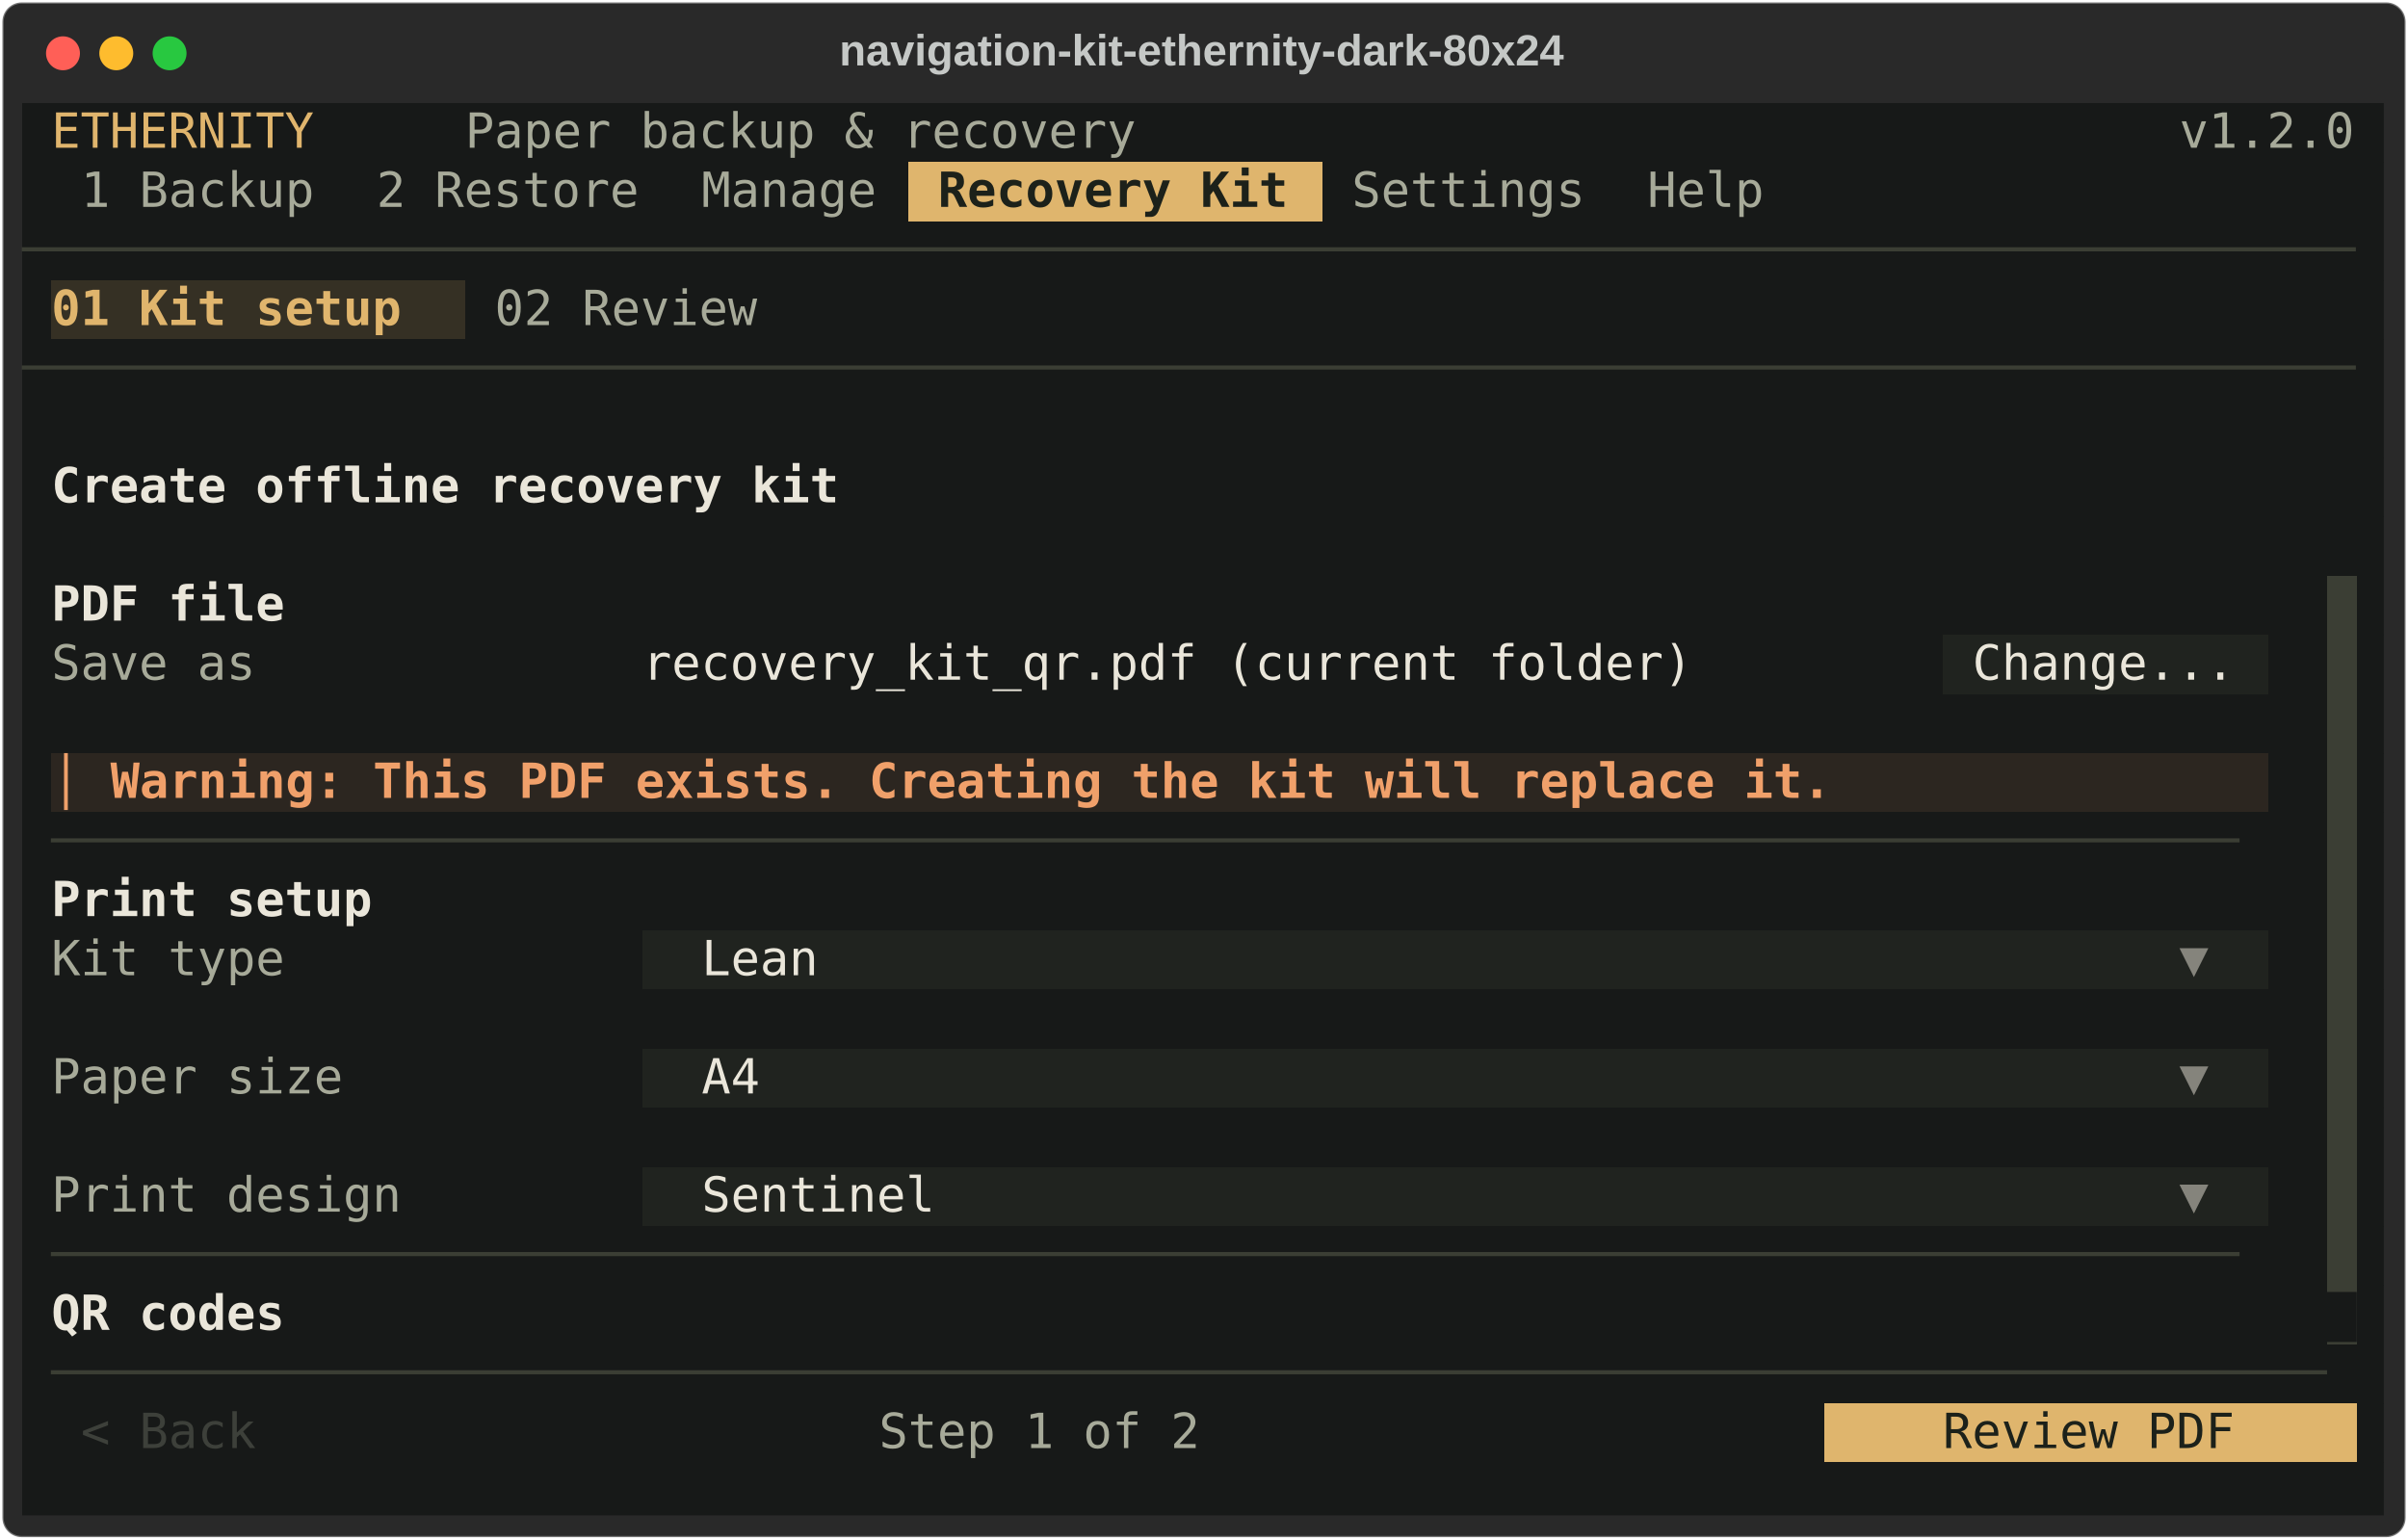
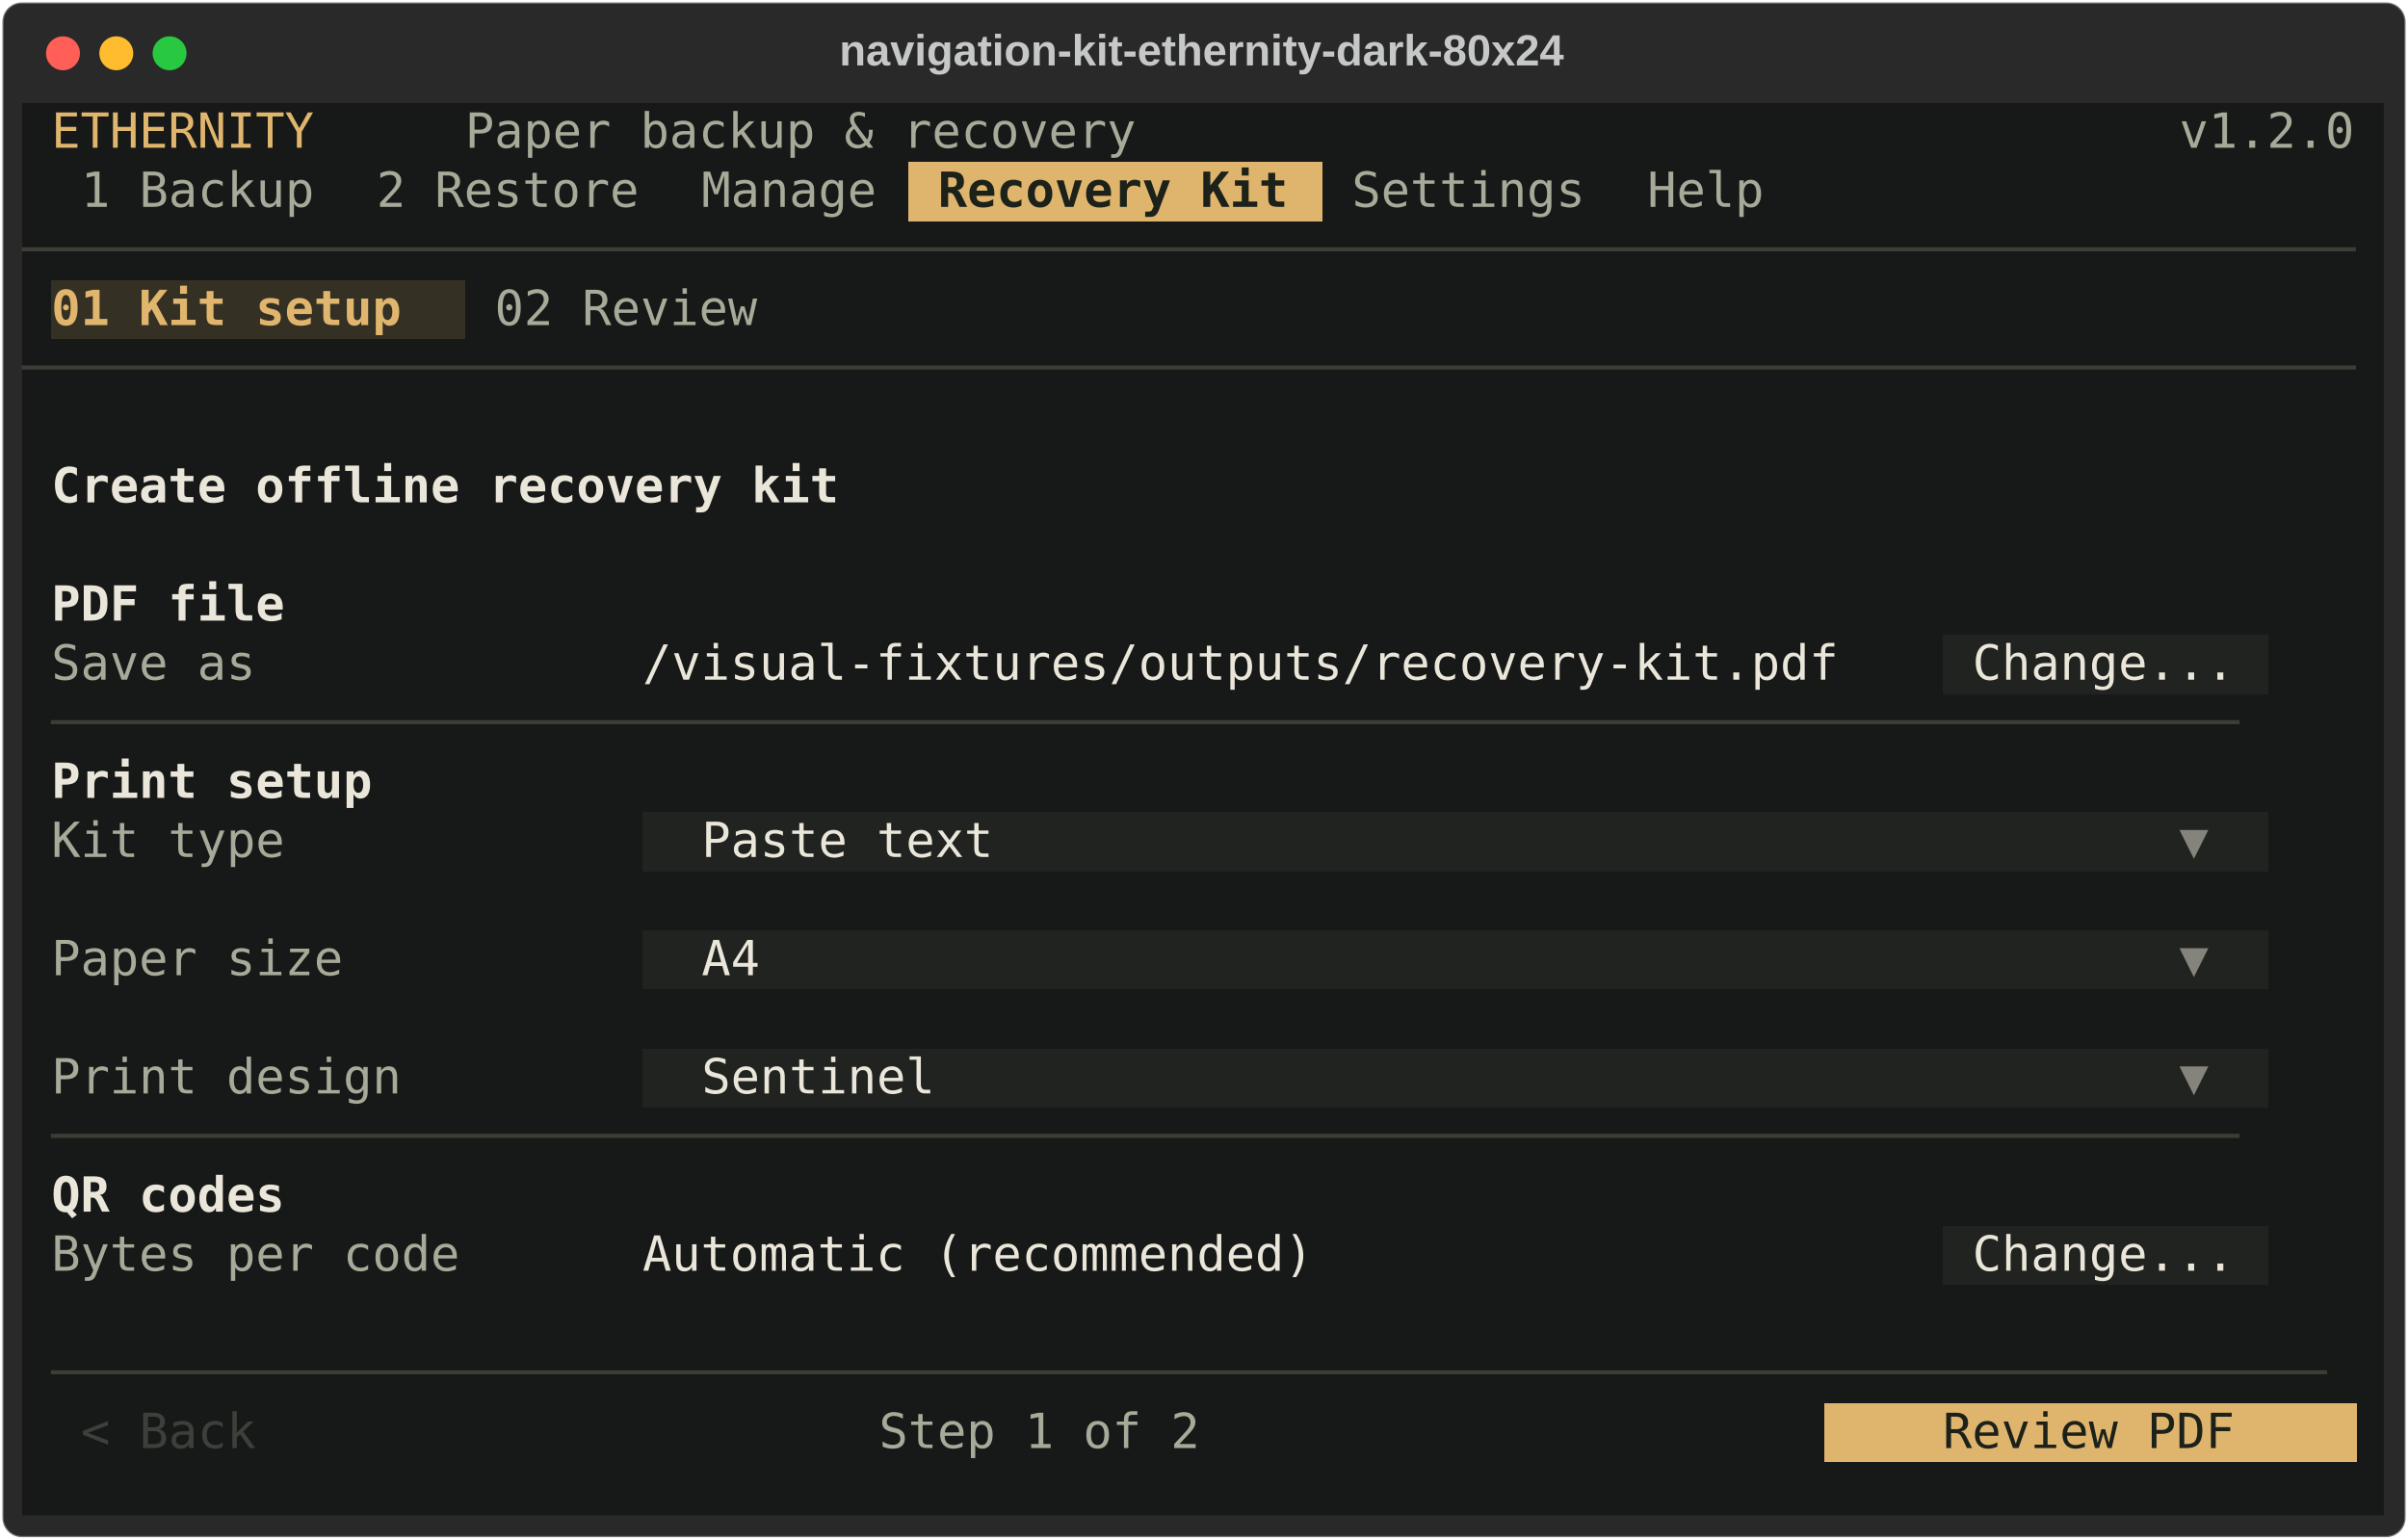
<svg xmlns="http://www.w3.org/2000/svg" class="rich-terminal" viewBox="0 0 994 635.6">
  <style>

    @font-face {
        font-family: "Fira Code";
        src: local("FiraCode-Regular"),
                url("https://cdnjs.cloudflare.com/ajax/libs/firacode/6.2.0/woff2/FiraCode-Regular.woff2") format("woff2"),
                url("https://cdnjs.cloudflare.com/ajax/libs/firacode/6.2.0/woff/FiraCode-Regular.woff") format("woff");
        font-style: normal;
        font-weight: 400;
    }
    @font-face {
        font-family: "Fira Code";
        src: local("FiraCode-Bold"),
                url("https://cdnjs.cloudflare.com/ajax/libs/firacode/6.2.0/woff2/FiraCode-Bold.woff2") format("woff2"),
                url("https://cdnjs.cloudflare.com/ajax/libs/firacode/6.2.0/woff/FiraCode-Bold.woff") format("woff");
        font-style: bold;
        font-weight: 700;
    }

    .terminal-matrix {
        font-family: Fira Code, monospace;
        font-size: 20px;
        line-height: 24.4px;
        font-variant-east-asian: full-width;
    }

    .terminal-title {
        font-size: 18px;
        font-weight: bold;
        font-family: arial;
    }

    .terminal-r1 { fill: #c5c8c6 }
.terminal-r2 { fill: #e0b56d }
.terminal-r3 { fill: #a7aa99 }
.terminal-r4 { fill: #1c211a;font-weight: bold }
.terminal-r5 { fill: #3b3e34 }
.terminal-r6 { fill: #e0b56d;font-weight: bold }
.terminal-r7 { fill: #eae6da;font-weight: bold }
- .terminal-r8 { fill: #171918 }
- .terminal-r9 { fill: #eae6da }
- .terminal-r10 { fill: #efa06a }
- .terminal-r11 { fill: #f0a06a;font-weight: bold }
- .terminal-r12 { fill: #85847c }
- .terminal-r13 { fill: #3d403a }
- .terminal-r14 { fill: #1c211a }
+ .terminal-r8 { fill: #eae6da }
+ .terminal-r9 { fill: #85847c }
+ .terminal-r10 { fill: #3d403a }
+ .terminal-r11 { fill: #1c211a }
    </style>
  <defs>
    <clipPath id="terminal-clip-terminal">
      <rect x="0" y="0" width="975.0" height="584.6" />
    </clipPath>
    <clipPath id="terminal-line-0">
      <rect x="0" y="1.5" width="976" height="24.65" />
    </clipPath>
    <clipPath id="terminal-line-1">
      <rect x="0" y="25.9" width="976" height="24.65" />
    </clipPath>
    <clipPath id="terminal-line-2">
      <rect x="0" y="50.3" width="976" height="24.65" />
    </clipPath>
    <clipPath id="terminal-line-3">
      <rect x="0" y="74.7" width="976" height="24.65" />
    </clipPath>
    <clipPath id="terminal-line-4">
      <rect x="0" y="99.1" width="976" height="24.65" />
    </clipPath>
    <clipPath id="terminal-line-5">
      <rect x="0" y="123.5" width="976" height="24.65" />
    </clipPath>
    <clipPath id="terminal-line-6">
      <rect x="0" y="147.9" width="976" height="24.65" />
    </clipPath>
    <clipPath id="terminal-line-7">
      <rect x="0" y="172.3" width="976" height="24.65" />
    </clipPath>
    <clipPath id="terminal-line-8">
      <rect x="0" y="196.7" width="976" height="24.65" />
    </clipPath>
    <clipPath id="terminal-line-9">
      <rect x="0" y="221.1" width="976" height="24.65" />
    </clipPath>
    <clipPath id="terminal-line-10">
      <rect x="0" y="245.5" width="976" height="24.65" />
    </clipPath>
    <clipPath id="terminal-line-11">
      <rect x="0" y="269.9" width="976" height="24.65" />
    </clipPath>
    <clipPath id="terminal-line-12">
      <rect x="0" y="294.3" width="976" height="24.65" />
    </clipPath>
    <clipPath id="terminal-line-13">
      <rect x="0" y="318.7" width="976" height="24.65" />
    </clipPath>
    <clipPath id="terminal-line-14">
      <rect x="0" y="343.1" width="976" height="24.65" />
    </clipPath>
    <clipPath id="terminal-line-15">
      <rect x="0" y="367.5" width="976" height="24.65" />
    </clipPath>
    <clipPath id="terminal-line-16">
      <rect x="0" y="391.9" width="976" height="24.65" />
    </clipPath>
    <clipPath id="terminal-line-17">
      <rect x="0" y="416.3" width="976" height="24.65" />
    </clipPath>
    <clipPath id="terminal-line-18">
      <rect x="0" y="440.7" width="976" height="24.65" />
    </clipPath>
    <clipPath id="terminal-line-19">
      <rect x="0" y="465.1" width="976" height="24.65" />
    </clipPath>
    <clipPath id="terminal-line-20">
      <rect x="0" y="489.5" width="976" height="24.65" />
    </clipPath>
    <clipPath id="terminal-line-21">
      <rect x="0" y="513.9" width="976" height="24.65" />
    </clipPath>
    <clipPath id="terminal-line-22">
      <rect x="0" y="538.3" width="976" height="24.65" />
    </clipPath>
  </defs>
  <rect fill="#292929" stroke="rgba(255,255,255,0.35)" stroke-width="1" x="1" y="1" width="992" height="633.6" rx="8" />
  <text class="terminal-title" fill="#c5c8c6" text-anchor="middle" x="496" y="27">navigation-kit-ethernity-dark-80x24</text>
  <g transform="translate(26,22)">
    <circle cx="0" cy="0" r="7" fill="#ff5f57" />
    <circle cx="22" cy="0" r="7" fill="#febc2e" />
    <circle cx="44" cy="0" r="7" fill="#28c840" />
  </g>
  <g transform="translate(9, 41)" clip-path="url(#terminal-clip-terminal)">
    <rect fill="#171918" x="0" y="1.5" width="12.2" height="24.65" shape-rendering="crispEdges" />
    <rect fill="#171918" x="12.2" y="1.5" width="109.8" height="24.65" shape-rendering="crispEdges" />
    <rect fill="#171918" x="122" y="1.5" width="61" height="24.65" shape-rendering="crispEdges" />
    <rect fill="#171918" x="183" y="1.5" width="280.6" height="24.65" shape-rendering="crispEdges" />
    <rect fill="#171918" x="463.6" y="1.5" width="427" height="24.65" shape-rendering="crispEdges" />
    <rect fill="#171918" x="890.6" y="1.5" width="73.2" height="24.65" shape-rendering="crispEdges" />
    <rect fill="#171918" x="963.8" y="1.5" width="12.2" height="24.65" shape-rendering="crispEdges" />
    <rect fill="#171918" x="0" y="25.9" width="24.4" height="24.65" shape-rendering="crispEdges" />
    <rect fill="#171918" x="24.4" y="25.9" width="97.6" height="24.65" shape-rendering="crispEdges" />
    <rect fill="#171918" x="122" y="25.9" width="24.4" height="24.65" shape-rendering="crispEdges" />
    <rect fill="#171918" x="146.4" y="25.9" width="109.8" height="24.65" shape-rendering="crispEdges" />
    <rect fill="#171918" x="256.2" y="25.9" width="24.4" height="24.65" shape-rendering="crispEdges" />
    <rect fill="#171918" x="280.6" y="25.9" width="73.2" height="24.65" shape-rendering="crispEdges" />
    <rect fill="#171918" x="353.8" y="25.9" width="12.2" height="24.65" shape-rendering="crispEdges" />
    <rect fill="#dfb56d" x="366" y="25.9" width="12.2" height="24.65" shape-rendering="crispEdges" />
    <rect fill="#dfb56d" x="378.2" y="25.9" width="146.4" height="24.65" shape-rendering="crispEdges" />
    <rect fill="#dfb56d" x="524.6" y="25.9" width="12.2" height="24.65" shape-rendering="crispEdges" />
    <rect fill="#171918" x="536.8" y="25.9" width="12.2" height="24.65" shape-rendering="crispEdges" />
    <rect fill="#171918" x="549" y="25.9" width="97.6" height="24.65" shape-rendering="crispEdges" />
    <rect fill="#171918" x="646.6" y="25.9" width="24.4" height="24.65" shape-rendering="crispEdges" />
    <rect fill="#171918" x="671" y="25.9" width="48.8" height="24.65" shape-rendering="crispEdges" />
    <rect fill="#171918" x="719.8" y="25.9" width="256.2" height="24.65" shape-rendering="crispEdges" />
    <rect fill="#171918" x="0" y="50.3" width="976" height="24.65" shape-rendering="crispEdges" />
    <rect fill="#171918" x="0" y="74.7" width="12.2" height="24.65" shape-rendering="crispEdges" />
    <rect fill="#353024" x="12.2" y="74.7" width="146.4" height="24.65" shape-rendering="crispEdges" />
    <rect fill="#353024" x="158.6" y="74.7" width="24.4" height="24.65" shape-rendering="crispEdges" />
    <rect fill="#171918" x="183" y="74.7" width="12.2" height="24.65" shape-rendering="crispEdges" />
    <rect fill="#171918" x="195.2" y="74.7" width="109.8" height="24.65" shape-rendering="crispEdges" />
    <rect fill="#171918" x="305" y="74.7" width="24.4" height="24.65" shape-rendering="crispEdges" />
    <rect fill="#171918" x="329.4" y="74.7" width="646.6" height="24.65" shape-rendering="crispEdges" />
    <rect fill="#171918" x="0" y="99.1" width="976" height="24.65" shape-rendering="crispEdges" />
    <rect fill="#171918" x="0" y="123.5" width="976" height="24.65" shape-rendering="crispEdges" />
    <rect fill="#171918" x="0" y="147.9" width="12.2" height="24.65" shape-rendering="crispEdges" />
    <rect fill="#171918" x="12.2" y="147.9" width="329.4" height="24.65" shape-rendering="crispEdges" />
    <rect fill="#171918" x="341.6" y="147.9" width="634.4" height="24.65" shape-rendering="crispEdges" />
    <rect fill="#171918" x="0" y="172.3" width="976" height="24.65" shape-rendering="crispEdges" />
    <rect fill="#171918" x="0" y="196.7" width="12.2" height="24.65" shape-rendering="crispEdges" />
    <rect fill="#171918" x="12.2" y="196.7" width="97.6" height="24.65" shape-rendering="crispEdges" />
-     <rect fill="#171918" x="109.8" y="196.7" width="841.8" height="24.65" shape-rendering="crispEdges" />
-     <rect fill="#3b3e34" x="951.6" y="196.7" width="12.2" height="24.65" shape-rendering="crispEdges" />
-     <rect fill="#171918" x="963.8" y="196.7" width="12.2" height="24.65" shape-rendering="crispEdges" />
+     <rect fill="#171918" x="109.8" y="196.7" width="866.2" height="24.65" shape-rendering="crispEdges" />
    <rect fill="#171918" x="0" y="221.1" width="12.2" height="24.65" shape-rendering="crispEdges" />
    <rect fill="#171918" x="12.2" y="221.1" width="85.4" height="24.65" shape-rendering="crispEdges" />
    <rect fill="#171918" x="97.6" y="221.1" width="134.2" height="24.65" shape-rendering="crispEdges" />
    <rect fill="#171918" x="231.8" y="221.1" width="24.4" height="24.65" shape-rendering="crispEdges" />
-     <rect fill="#171918" x="256.2" y="221.1" width="439.2" height="24.65" shape-rendering="crispEdges" />
-     <rect fill="#171918" x="695.4" y="221.1" width="85.4" height="24.65" shape-rendering="crispEdges" />
+     <rect fill="#171918" x="256.2" y="221.1" width="500.2" height="24.65" shape-rendering="crispEdges" />
+     <rect fill="#171918" x="756.4" y="221.1" width="24.4" height="24.65" shape-rendering="crispEdges" />
    <rect fill="#171918" x="780.8" y="221.1" width="12.2" height="24.65" shape-rendering="crispEdges" />
    <rect fill="#20231f" x="793" y="221.1" width="12.2" height="24.65" shape-rendering="crispEdges" />
    <rect fill="#20231f" x="805.2" y="221.1" width="109.8" height="24.65" shape-rendering="crispEdges" />
    <rect fill="#20231f" x="915" y="221.1" width="12.2" height="24.65" shape-rendering="crispEdges" />
-     <rect fill="#171918" x="927.2" y="221.1" width="24.4" height="24.65" shape-rendering="crispEdges" />
-     <rect fill="#3b3e34" x="951.6" y="221.1" width="12.2" height="24.65" shape-rendering="crispEdges" />
-     <rect fill="#171918" x="963.8" y="221.1" width="12.2" height="24.65" shape-rendering="crispEdges" />
-     <rect fill="#171918" x="0" y="245.5" width="951.6" height="24.65" shape-rendering="crispEdges" />
-     <rect fill="#3b3e34" x="951.6" y="245.5" width="12.2" height="24.65" shape-rendering="crispEdges" />
-     <rect fill="#171918" x="963.8" y="245.5" width="12.2" height="24.65" shape-rendering="crispEdges" />
+     <rect fill="#171918" x="927.2" y="221.1" width="48.8" height="24.65" shape-rendering="crispEdges" />
+     <rect fill="#171918" x="0" y="245.5" width="12.2" height="24.65" shape-rendering="crispEdges" />
+     <rect fill="#171918" x="12.2" y="245.5" width="915" height="24.65" shape-rendering="crispEdges" />
+     <rect fill="#171918" x="927.2" y="245.5" width="48.8" height="24.65" shape-rendering="crispEdges" />
    <rect fill="#171918" x="0" y="269.9" width="12.2" height="24.65" shape-rendering="crispEdges" />
-     <rect fill="#2c2620" x="12.2" y="269.9" width="12.2" height="24.65" shape-rendering="crispEdges" />
-     <rect fill="#2c2620" x="24.4" y="269.9" width="12.2" height="24.65" shape-rendering="crispEdges" />
-     <rect fill="#2c2620" x="36.6" y="269.9" width="719.8" height="24.65" shape-rendering="crispEdges" />
-     <rect fill="#2c2620" x="756.4" y="269.9" width="170.8" height="24.65" shape-rendering="crispEdges" />
-     <rect fill="#171918" x="927.2" y="269.9" width="24.4" height="24.65" shape-rendering="crispEdges" />
-     <rect fill="#3b3e34" x="951.6" y="269.9" width="12.2" height="24.65" shape-rendering="crispEdges" />
-     <rect fill="#171918" x="963.8" y="269.9" width="12.2" height="24.65" shape-rendering="crispEdges" />
+     <rect fill="#171918" x="12.2" y="269.9" width="134.2" height="24.65" shape-rendering="crispEdges" />
+     <rect fill="#171918" x="146.4" y="269.9" width="829.6" height="24.65" shape-rendering="crispEdges" />
    <rect fill="#171918" x="0" y="294.3" width="12.2" height="24.65" shape-rendering="crispEdges" />
-     <rect fill="#171918" x="12.2" y="294.3" width="915" height="24.65" shape-rendering="crispEdges" />
-     <rect fill="#171918" x="927.2" y="294.3" width="24.4" height="24.65" shape-rendering="crispEdges" />
-     <rect fill="#3b3e34" x="951.6" y="294.3" width="12.2" height="24.65" shape-rendering="crispEdges" />
-     <rect fill="#171918" x="963.8" y="294.3" width="12.2" height="24.65" shape-rendering="crispEdges" />
-     <rect fill="#171918" x="0" y="318.7" width="12.2" height="24.65" shape-rendering="crispEdges" />
-     <rect fill="#171918" x="12.2" y="318.7" width="134.2" height="24.65" shape-rendering="crispEdges" />
-     <rect fill="#171918" x="146.4" y="318.7" width="805.2" height="24.65" shape-rendering="crispEdges" />
-     <rect fill="#3b3e34" x="951.6" y="318.7" width="12.2" height="24.65" shape-rendering="crispEdges" />
-     <rect fill="#171918" x="963.8" y="318.7" width="12.2" height="24.65" shape-rendering="crispEdges" />
+     <rect fill="#171918" x="12.2" y="294.3" width="97.6" height="24.65" shape-rendering="crispEdges" />
+     <rect fill="#171918" x="109.8" y="294.3" width="122" height="24.65" shape-rendering="crispEdges" />
+     <rect fill="#171918" x="231.8" y="294.3" width="24.4" height="24.65" shape-rendering="crispEdges" />
+     <rect fill="#20231f" x="256.2" y="294.3" width="24.4" height="24.65" shape-rendering="crispEdges" />
+     <rect fill="#20231f" x="280.6" y="294.3" width="122" height="24.65" shape-rendering="crispEdges" />
+     <rect fill="#20231f" x="402.6" y="294.3" width="488" height="24.65" shape-rendering="crispEdges" />
+     <rect fill="#20231f" x="890.6" y="294.3" width="12.2" height="24.65" shape-rendering="crispEdges" />
+     <rect fill="#20231f" x="902.8" y="294.3" width="24.4" height="24.65" shape-rendering="crispEdges" />
+     <rect fill="#171918" x="927.2" y="294.3" width="48.8" height="24.65" shape-rendering="crispEdges" />
+     <rect fill="#171918" x="0" y="318.7" width="976" height="24.65" shape-rendering="crispEdges" />
    <rect fill="#171918" x="0" y="343.1" width="12.2" height="24.65" shape-rendering="crispEdges" />
-     <rect fill="#171918" x="12.2" y="343.1" width="97.6" height="24.65" shape-rendering="crispEdges" />
-     <rect fill="#171918" x="109.8" y="343.1" width="122" height="24.65" shape-rendering="crispEdges" />
+     <rect fill="#171918" x="12.2" y="343.1" width="122" height="24.65" shape-rendering="crispEdges" />
+     <rect fill="#171918" x="134.2" y="343.1" width="97.6" height="24.65" shape-rendering="crispEdges" />
    <rect fill="#171918" x="231.8" y="343.1" width="24.4" height="24.65" shape-rendering="crispEdges" />
    <rect fill="#20231f" x="256.2" y="343.1" width="24.4" height="24.65" shape-rendering="crispEdges" />
-     <rect fill="#20231f" x="280.6" y="343.1" width="48.8" height="24.65" shape-rendering="crispEdges" />
-     <rect fill="#20231f" x="329.4" y="343.1" width="561.2" height="24.65" shape-rendering="crispEdges" />
+     <rect fill="#20231f" x="280.6" y="343.1" width="24.4" height="24.65" shape-rendering="crispEdges" />
+     <rect fill="#20231f" x="305" y="343.1" width="585.6" height="24.65" shape-rendering="crispEdges" />
    <rect fill="#20231f" x="890.6" y="343.1" width="12.2" height="24.65" shape-rendering="crispEdges" />
    <rect fill="#20231f" x="902.8" y="343.1" width="24.4" height="24.65" shape-rendering="crispEdges" />
-     <rect fill="#171918" x="927.2" y="343.1" width="24.4" height="24.65" shape-rendering="crispEdges" />
-     <rect fill="#3b3e34" x="951.6" y="343.1" width="12.2" height="24.65" shape-rendering="crispEdges" />
-     <rect fill="#171918" x="963.8" y="343.1" width="12.2" height="24.65" shape-rendering="crispEdges" />
-     <rect fill="#171918" x="0" y="367.5" width="951.6" height="24.65" shape-rendering="crispEdges" />
-     <rect fill="#3b3e34" x="951.6" y="367.5" width="12.2" height="24.65" shape-rendering="crispEdges" />
-     <rect fill="#171918" x="963.8" y="367.5" width="12.2" height="24.65" shape-rendering="crispEdges" />
+     <rect fill="#171918" x="927.2" y="343.1" width="48.8" height="24.65" shape-rendering="crispEdges" />
+     <rect fill="#171918" x="0" y="367.5" width="976" height="24.65" shape-rendering="crispEdges" />
    <rect fill="#171918" x="0" y="391.9" width="12.2" height="24.65" shape-rendering="crispEdges" />
-     <rect fill="#171918" x="12.2" y="391.9" width="122" height="24.65" shape-rendering="crispEdges" />
-     <rect fill="#171918" x="134.2" y="391.9" width="97.6" height="24.65" shape-rendering="crispEdges" />
+     <rect fill="#171918" x="12.2" y="391.9" width="146.4" height="24.65" shape-rendering="crispEdges" />
+     <rect fill="#171918" x="158.6" y="391.9" width="73.2" height="24.65" shape-rendering="crispEdges" />
    <rect fill="#171918" x="231.8" y="391.9" width="24.4" height="24.65" shape-rendering="crispEdges" />
    <rect fill="#20231f" x="256.2" y="391.9" width="24.4" height="24.65" shape-rendering="crispEdges" />
-     <rect fill="#20231f" x="280.6" y="391.9" width="24.4" height="24.65" shape-rendering="crispEdges" />
-     <rect fill="#20231f" x="305" y="391.9" width="585.6" height="24.65" shape-rendering="crispEdges" />
+     <rect fill="#20231f" x="280.6" y="391.9" width="97.6" height="24.65" shape-rendering="crispEdges" />
+     <rect fill="#20231f" x="378.2" y="391.9" width="512.4" height="24.65" shape-rendering="crispEdges" />
    <rect fill="#20231f" x="890.6" y="391.9" width="12.2" height="24.65" shape-rendering="crispEdges" />
    <rect fill="#20231f" x="902.8" y="391.9" width="24.4" height="24.65" shape-rendering="crispEdges" />
-     <rect fill="#171918" x="927.2" y="391.9" width="24.4" height="24.65" shape-rendering="crispEdges" />
-     <rect fill="#3b3e34" x="951.6" y="391.9" width="12.2" height="24.65" shape-rendering="crispEdges" />
-     <rect fill="#171918" x="963.8" y="391.9" width="12.2" height="24.65" shape-rendering="crispEdges" />
-     <rect fill="#171918" x="0" y="416.3" width="951.6" height="24.65" shape-rendering="crispEdges" />
-     <rect fill="#3b3e34" x="951.6" y="416.3" width="12.2" height="24.65" shape-rendering="crispEdges" />
-     <rect fill="#171918" x="963.8" y="416.3" width="12.2" height="24.65" shape-rendering="crispEdges" />
+     <rect fill="#171918" x="927.2" y="391.9" width="48.8" height="24.65" shape-rendering="crispEdges" />
+     <rect fill="#171918" x="0" y="416.3" width="12.2" height="24.65" shape-rendering="crispEdges" />
+     <rect fill="#171918" x="12.2" y="416.3" width="915" height="24.65" shape-rendering="crispEdges" />
+     <rect fill="#171918" x="927.2" y="416.3" width="48.8" height="24.65" shape-rendering="crispEdges" />
    <rect fill="#171918" x="0" y="440.7" width="12.2" height="24.65" shape-rendering="crispEdges" />
-     <rect fill="#171918" x="12.2" y="440.7" width="146.4" height="24.65" shape-rendering="crispEdges" />
-     <rect fill="#171918" x="158.6" y="440.7" width="73.2" height="24.65" shape-rendering="crispEdges" />
-     <rect fill="#171918" x="231.8" y="440.7" width="24.4" height="24.65" shape-rendering="crispEdges" />
-     <rect fill="#20231f" x="256.2" y="440.7" width="24.4" height="24.65" shape-rendering="crispEdges" />
-     <rect fill="#20231f" x="280.6" y="440.7" width="97.6" height="24.65" shape-rendering="crispEdges" />
-     <rect fill="#20231f" x="378.2" y="440.7" width="512.4" height="24.65" shape-rendering="crispEdges" />
-     <rect fill="#20231f" x="890.6" y="440.7" width="12.2" height="24.65" shape-rendering="crispEdges" />
-     <rect fill="#20231f" x="902.8" y="440.7" width="24.4" height="24.65" shape-rendering="crispEdges" />
-     <rect fill="#171918" x="927.2" y="440.7" width="24.4" height="24.65" shape-rendering="crispEdges" />
-     <rect fill="#3b3e34" x="951.6" y="440.7" width="12.2" height="24.65" shape-rendering="crispEdges" />
-     <rect fill="#171918" x="963.8" y="440.7" width="12.2" height="24.65" shape-rendering="crispEdges" />
+     <rect fill="#171918" x="12.2" y="440.7" width="97.6" height="24.65" shape-rendering="crispEdges" />
+     <rect fill="#171918" x="109.8" y="440.7" width="866.2" height="24.65" shape-rendering="crispEdges" />
    <rect fill="#171918" x="0" y="465.1" width="12.2" height="24.65" shape-rendering="crispEdges" />
-     <rect fill="#171918" x="12.2" y="465.1" width="915" height="24.65" shape-rendering="crispEdges" />
-     <rect fill="#171918" x="927.2" y="465.1" width="24.4" height="24.65" shape-rendering="crispEdges" />
-     <rect fill="#3b3e34" x="951.6" y="465.1" width="12.2" height="24.65" shape-rendering="crispEdges" />
-     <rect fill="#171918" x="963.8" y="465.1" width="12.2" height="24.65" shape-rendering="crispEdges" />
-     <rect fill="#171918" x="0" y="489.5" width="12.2" height="24.65" shape-rendering="crispEdges" />
-     <rect fill="#171918" x="12.2" y="489.5" width="97.6" height="24.65" shape-rendering="crispEdges" />
-     <rect fill="#171918" x="109.8" y="489.5" width="841.8" height="24.65" shape-rendering="crispEdges" />
-     <rect fill="#3b3e34" x="951.6" y="489.5" width="12.2" height="24.65" shape-rendering="crispEdges" />
-     <rect fill="#171918" x="963.8" y="489.5" width="12.2" height="24.65" shape-rendering="crispEdges" />
+     <rect fill="#171918" x="12.2" y="465.1" width="170.8" height="24.65" shape-rendering="crispEdges" />
+     <rect fill="#171918" x="183" y="465.1" width="48.8" height="24.65" shape-rendering="crispEdges" />
+     <rect fill="#171918" x="231.8" y="465.1" width="24.4" height="24.65" shape-rendering="crispEdges" />
+     <rect fill="#171918" x="256.2" y="465.1" width="280.6" height="24.65" shape-rendering="crispEdges" />
+     <rect fill="#171918" x="536.8" y="465.1" width="244" height="24.65" shape-rendering="crispEdges" />
+     <rect fill="#171918" x="780.8" y="465.1" width="12.2" height="24.65" shape-rendering="crispEdges" />
+     <rect fill="#20231f" x="793" y="465.1" width="12.2" height="24.65" shape-rendering="crispEdges" />
+     <rect fill="#20231f" x="805.2" y="465.1" width="109.8" height="24.65" shape-rendering="crispEdges" />
+     <rect fill="#20231f" x="915" y="465.1" width="12.2" height="24.65" shape-rendering="crispEdges" />
+     <rect fill="#171918" x="927.2" y="465.1" width="48.8" height="24.65" shape-rendering="crispEdges" />
+     <rect fill="#171918" x="0" y="489.5" width="976" height="24.65" shape-rendering="crispEdges" />
    <rect fill="#171918" x="0" y="513.9" width="12.2" height="24.65" shape-rendering="crispEdges" />
    <rect fill="#171918" x="12.2" y="513.9" width="951.6" height="24.65" shape-rendering="crispEdges" />
    <rect fill="#171918" x="963.8" y="513.9" width="12.2" height="24.65" shape-rendering="crispEdges" />
    <rect fill="#171918" x="0" y="538.3" width="24.4" height="24.65" shape-rendering="crispEdges" />
    <rect fill="#171918" x="24.4" y="538.3" width="73.2" height="24.65" shape-rendering="crispEdges" />
    <rect fill="#171918" x="97.6" y="538.3" width="12.2" height="24.65" shape-rendering="crispEdges" />
    <rect fill="#171918" x="109.8" y="538.3" width="0" height="24.65" shape-rendering="crispEdges" />
    <rect fill="#171918" x="109.8" y="538.3" width="244" height="24.65" shape-rendering="crispEdges" />
    <rect fill="#171918" x="353.8" y="538.3" width="134.2" height="24.65" shape-rendering="crispEdges" />
    <rect fill="#171918" x="488" y="538.3" width="0" height="24.65" shape-rendering="crispEdges" />
    <rect fill="#171918" x="488" y="538.3" width="256.2" height="24.65" shape-rendering="crispEdges" />
    <rect fill="#dfb56d" x="744.2" y="538.3" width="48.8" height="24.65" shape-rendering="crispEdges" />
    <rect fill="#dfb56d" x="793" y="538.3" width="122" height="24.65" shape-rendering="crispEdges" />
    <rect fill="#dfb56d" x="915" y="538.3" width="48.8" height="24.65" shape-rendering="crispEdges" />
    <rect fill="#171918" x="963.8" y="538.3" width="12.2" height="24.65" shape-rendering="crispEdges" />
    <rect fill="#171918" x="0" y="562.7" width="976" height="24.65" shape-rendering="crispEdges" />
    <g class="terminal-matrix">
      <text class="terminal-r2" x="12.2" y="20" textLength="109.8" clip-path="url(#terminal-line-0)">ETHERNITY</text>
      <text class="terminal-r3" x="183" y="20" textLength="280.6" clip-path="url(#terminal-line-0)">Paper backup &amp; recovery</text>
      <text class="terminal-r3" x="890.6" y="20" textLength="73.2" clip-path="url(#terminal-line-0)">v1.2.0</text>
      <text class="terminal-r1" x="976" y="20" textLength="12.2" clip-path="url(#terminal-line-0)">
</text>
      <text class="terminal-r3" x="24.4" y="44.4" textLength="97.6" clip-path="url(#terminal-line-1)">1 Backup</text>
      <text class="terminal-r3" x="146.4" y="44.4" textLength="109.8" clip-path="url(#terminal-line-1)">2 Restore</text>
      <text class="terminal-r3" x="280.6" y="44.4" textLength="73.2" clip-path="url(#terminal-line-1)">Manage</text>
      <text class="terminal-r4" x="378.2" y="44.4" textLength="146.4" clip-path="url(#terminal-line-1)">Recovery Kit</text>
      <text class="terminal-r3" x="549" y="44.4" textLength="97.6" clip-path="url(#terminal-line-1)">Settings</text>
      <text class="terminal-r3" x="671" y="44.4" textLength="48.8" clip-path="url(#terminal-line-1)">Help</text>
      <text class="terminal-r1" x="976" y="44.4" textLength="12.2" clip-path="url(#terminal-line-1)">
</text>
      <text class="terminal-r5" x="0" y="68.8" textLength="976" clip-path="url(#terminal-line-2)">────────────────────────────────────────────────────────────────────────────────</text>
      <text class="terminal-r1" x="976" y="68.8" textLength="12.2" clip-path="url(#terminal-line-2)">
</text>
      <text class="terminal-r6" x="12.2" y="93.2" textLength="146.4" clip-path="url(#terminal-line-3)">01 Kit setup</text>
      <text class="terminal-r3" x="195.2" y="93.2" textLength="109.8" clip-path="url(#terminal-line-3)">02 Review</text>
      <text class="terminal-r1" x="976" y="93.2" textLength="12.2" clip-path="url(#terminal-line-3)">
</text>
      <text class="terminal-r5" x="0" y="117.6" textLength="976" clip-path="url(#terminal-line-4)">────────────────────────────────────────────────────────────────────────────────</text>
      <text class="terminal-r1" x="976" y="117.6" textLength="12.2" clip-path="url(#terminal-line-4)">
</text>
      <text class="terminal-r1" x="976" y="142" textLength="12.2" clip-path="url(#terminal-line-5)">
</text>
      <text class="terminal-r7" x="12.2" y="166.4" textLength="329.4" clip-path="url(#terminal-line-6)">Create offline recovery kit</text>
      <text class="terminal-r1" x="976" y="166.4" textLength="12.2" clip-path="url(#terminal-line-6)">
</text>
      <text class="terminal-r1" x="976" y="190.8" textLength="12.2" clip-path="url(#terminal-line-7)">
</text>
      <text class="terminal-r7" x="12.2" y="215.2" textLength="97.6" clip-path="url(#terminal-line-8)">PDF file</text>
      <text class="terminal-r1" x="976" y="215.2" textLength="12.2" clip-path="url(#terminal-line-8)">
</text>
      <text class="terminal-r3" x="12.2" y="239.6" textLength="85.4" clip-path="url(#terminal-line-9)">Save as</text>
-       <text class="terminal-r9" x="256.2" y="239.6" textLength="439.2" clip-path="url(#terminal-line-9)">recovery_kit_qr.pdf (current folder)</text>
-       <text class="terminal-r9" x="805.2" y="239.6" textLength="109.8" clip-path="url(#terminal-line-9)">Change...</text>
+       <text class="terminal-r8" x="256.2" y="239.6" textLength="500.2" clip-path="url(#terminal-line-9)">/visual-fixtures/outputs/recovery-kit.pdf</text>
+       <text class="terminal-r8" x="805.2" y="239.6" textLength="109.8" clip-path="url(#terminal-line-9)">Change...</text>
      <text class="terminal-r1" x="976" y="239.6" textLength="12.2" clip-path="url(#terminal-line-9)">
</text>
+       <text class="terminal-r5" x="12.2" y="264" textLength="915" clip-path="url(#terminal-line-10)">───────────────────────────────────────────────────────────────────────────</text>
      <text class="terminal-r1" x="976" y="264" textLength="12.2" clip-path="url(#terminal-line-10)">
</text>
-       <text class="terminal-r10" x="12.2" y="288.4" textLength="12.2" clip-path="url(#terminal-line-11)">│</text>
-       <text class="terminal-r11" x="36.6" y="288.4" textLength="719.8" clip-path="url(#terminal-line-11)">Warning: This PDF exists. Creating the kit will replace it.</text>
+       <text class="terminal-r7" x="12.2" y="288.4" textLength="134.2" clip-path="url(#terminal-line-11)">Print setup</text>
      <text class="terminal-r1" x="976" y="288.4" textLength="12.2" clip-path="url(#terminal-line-11)">
</text>
-       <text class="terminal-r5" x="12.2" y="312.8" textLength="915" clip-path="url(#terminal-line-12)">───────────────────────────────────────────────────────────────────────────</text>
+       <text class="terminal-r3" x="12.2" y="312.8" textLength="97.6" clip-path="url(#terminal-line-12)">Kit type</text>
+       <text class="terminal-r8" x="280.6" y="312.8" textLength="122" clip-path="url(#terminal-line-12)">Paste text</text>
+       <text class="terminal-r9" x="890.6" y="312.8" textLength="12.2" clip-path="url(#terminal-line-12)">▼</text>
      <text class="terminal-r1" x="976" y="312.8" textLength="12.2" clip-path="url(#terminal-line-12)">
</text>
-       <text class="terminal-r7" x="12.2" y="337.2" textLength="134.2" clip-path="url(#terminal-line-13)">Print setup</text>
      <text class="terminal-r1" x="976" y="337.2" textLength="12.2" clip-path="url(#terminal-line-13)">
</text>
-       <text class="terminal-r3" x="12.2" y="361.6" textLength="97.6" clip-path="url(#terminal-line-14)">Kit type</text>
-       <text class="terminal-r9" x="280.6" y="361.6" textLength="48.8" clip-path="url(#terminal-line-14)">Lean</text>
-       <text class="terminal-r12" x="890.6" y="361.6" textLength="12.2" clip-path="url(#terminal-line-14)">▼</text>
+       <text class="terminal-r3" x="12.2" y="361.6" textLength="122" clip-path="url(#terminal-line-14)">Paper size</text>
+       <text class="terminal-r8" x="280.6" y="361.6" textLength="24.4" clip-path="url(#terminal-line-14)">A4</text>
+       <text class="terminal-r9" x="890.6" y="361.6" textLength="12.2" clip-path="url(#terminal-line-14)">▼</text>
      <text class="terminal-r1" x="976" y="361.6" textLength="12.2" clip-path="url(#terminal-line-14)">
</text>
      <text class="terminal-r1" x="976" y="386" textLength="12.2" clip-path="url(#terminal-line-15)">
</text>
-       <text class="terminal-r3" x="12.2" y="410.4" textLength="122" clip-path="url(#terminal-line-16)">Paper size</text>
-       <text class="terminal-r9" x="280.6" y="410.4" textLength="24.4" clip-path="url(#terminal-line-16)">A4</text>
-       <text class="terminal-r12" x="890.6" y="410.4" textLength="12.2" clip-path="url(#terminal-line-16)">▼</text>
+       <text class="terminal-r3" x="12.2" y="410.4" textLength="146.4" clip-path="url(#terminal-line-16)">Print design</text>
+       <text class="terminal-r8" x="280.6" y="410.4" textLength="97.6" clip-path="url(#terminal-line-16)">Sentinel</text>
+       <text class="terminal-r9" x="890.6" y="410.4" textLength="12.2" clip-path="url(#terminal-line-16)">▼</text>
      <text class="terminal-r1" x="976" y="410.4" textLength="12.2" clip-path="url(#terminal-line-16)">
</text>
+       <text class="terminal-r5" x="12.2" y="434.8" textLength="915" clip-path="url(#terminal-line-17)">───────────────────────────────────────────────────────────────────────────</text>
      <text class="terminal-r1" x="976" y="434.8" textLength="12.2" clip-path="url(#terminal-line-17)">
</text>
-       <text class="terminal-r3" x="12.2" y="459.2" textLength="146.4" clip-path="url(#terminal-line-18)">Print design</text>
-       <text class="terminal-r9" x="280.6" y="459.2" textLength="97.6" clip-path="url(#terminal-line-18)">Sentinel</text>
-       <text class="terminal-r12" x="890.6" y="459.2" textLength="12.2" clip-path="url(#terminal-line-18)">▼</text>
+       <text class="terminal-r7" x="12.2" y="459.2" textLength="97.6" clip-path="url(#terminal-line-18)">QR codes</text>
      <text class="terminal-r1" x="976" y="459.2" textLength="12.2" clip-path="url(#terminal-line-18)">
</text>
-       <text class="terminal-r5" x="12.2" y="483.6" textLength="915" clip-path="url(#terminal-line-19)">───────────────────────────────────────────────────────────────────────────</text>
+       <text class="terminal-r3" x="12.2" y="483.6" textLength="170.8" clip-path="url(#terminal-line-19)">Bytes per code</text>
+       <text class="terminal-r8" x="256.2" y="483.6" textLength="280.6" clip-path="url(#terminal-line-19)">Automatic (recommended)</text>
+       <text class="terminal-r8" x="805.2" y="483.6" textLength="109.8" clip-path="url(#terminal-line-19)">Change...</text>
      <text class="terminal-r1" x="976" y="483.6" textLength="12.2" clip-path="url(#terminal-line-19)">
</text>
-       <text class="terminal-r7" x="12.2" y="508" textLength="97.6" clip-path="url(#terminal-line-20)">QR codes</text>
-       <text class="terminal-r8" x="951.6" y="508" textLength="12.2" clip-path="url(#terminal-line-20)">▇</text>
      <text class="terminal-r1" x="976" y="508" textLength="12.2" clip-path="url(#terminal-line-20)">
</text>
      <text class="terminal-r5" x="12.2" y="532.4" textLength="951.6" clip-path="url(#terminal-line-21)">──────────────────────────────────────────────────────────────────────────────</text>
      <text class="terminal-r1" x="976" y="532.4" textLength="12.2" clip-path="url(#terminal-line-21)">
</text>
-       <text class="terminal-r13" x="24.4" y="556.8" textLength="73.2" clip-path="url(#terminal-line-22)">&lt; Back</text>
+       <text class="terminal-r10" x="24.4" y="556.8" textLength="73.2" clip-path="url(#terminal-line-22)">&lt; Back</text>
      <text class="terminal-r3" x="353.8" y="556.8" textLength="134.2" clip-path="url(#terminal-line-22)">Step 1 of 2</text>
-       <text class="terminal-r14" x="793" y="556.8" textLength="122" clip-path="url(#terminal-line-22)">Review PDF</text>
+       <text class="terminal-r11" x="793" y="556.8" textLength="122" clip-path="url(#terminal-line-22)">Review PDF</text>
      <text class="terminal-r1" x="976" y="556.8" textLength="12.2" clip-path="url(#terminal-line-22)">
</text>
    </g>
  </g>
</svg>
